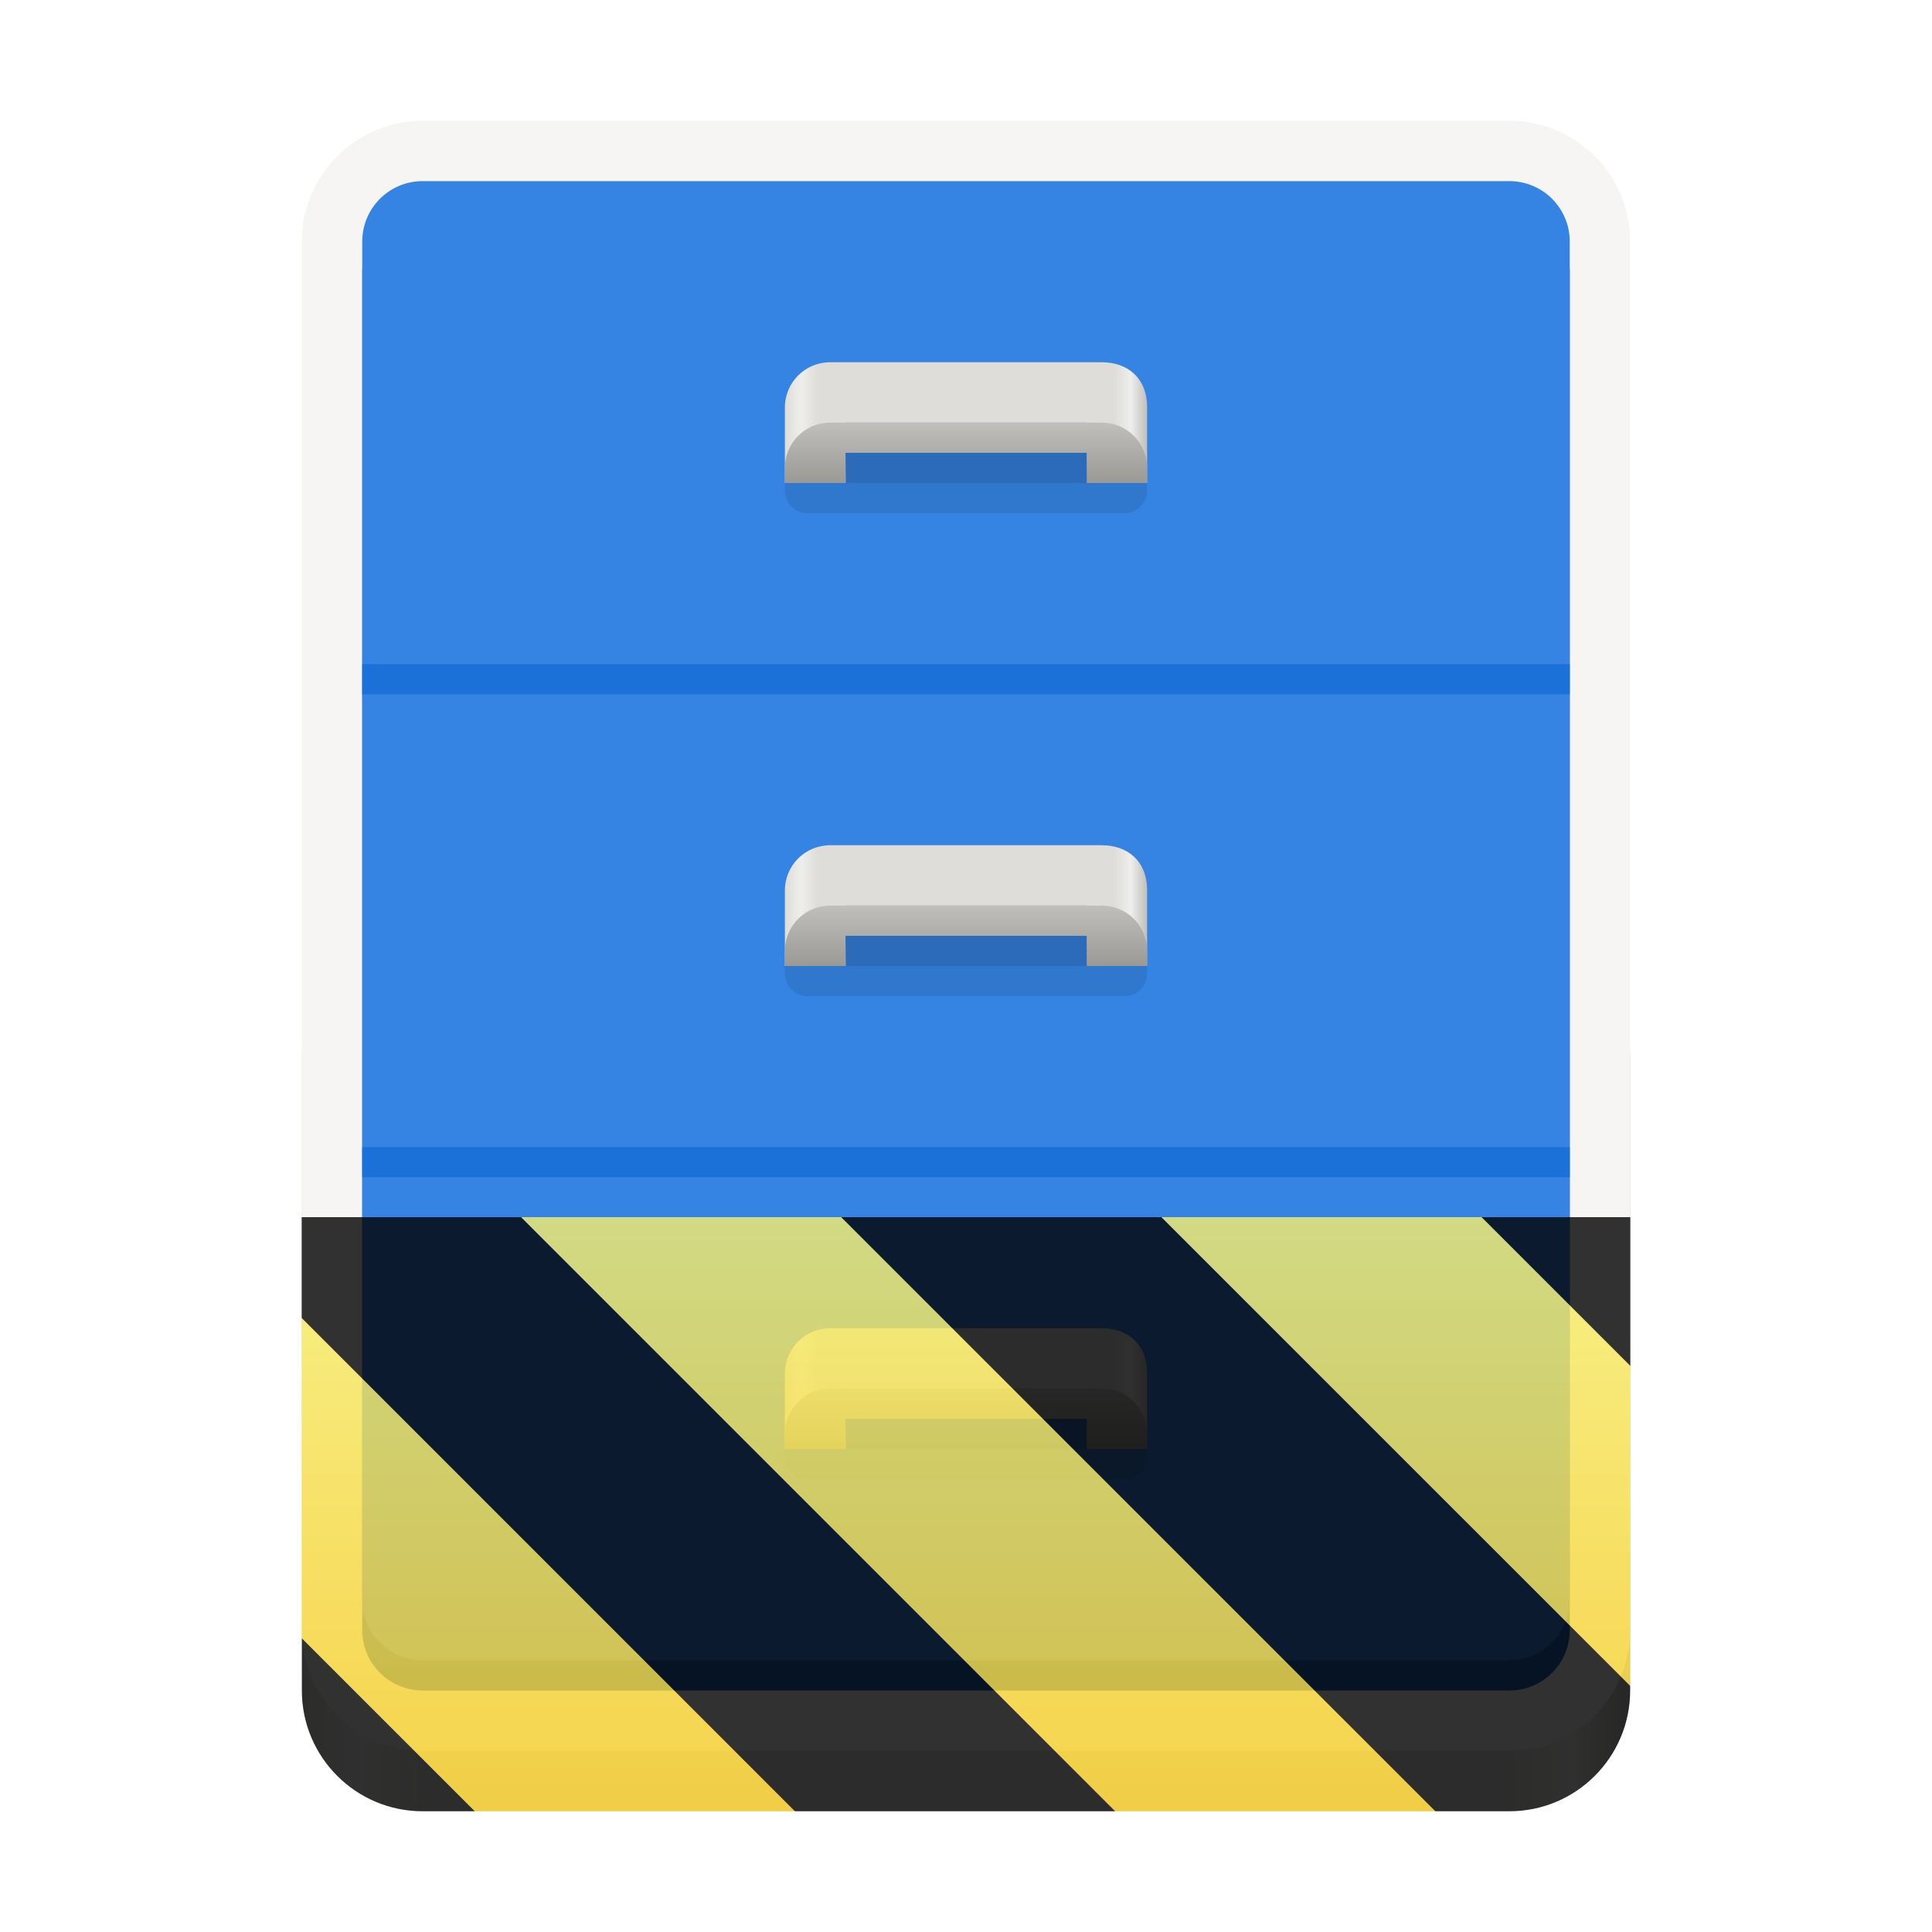
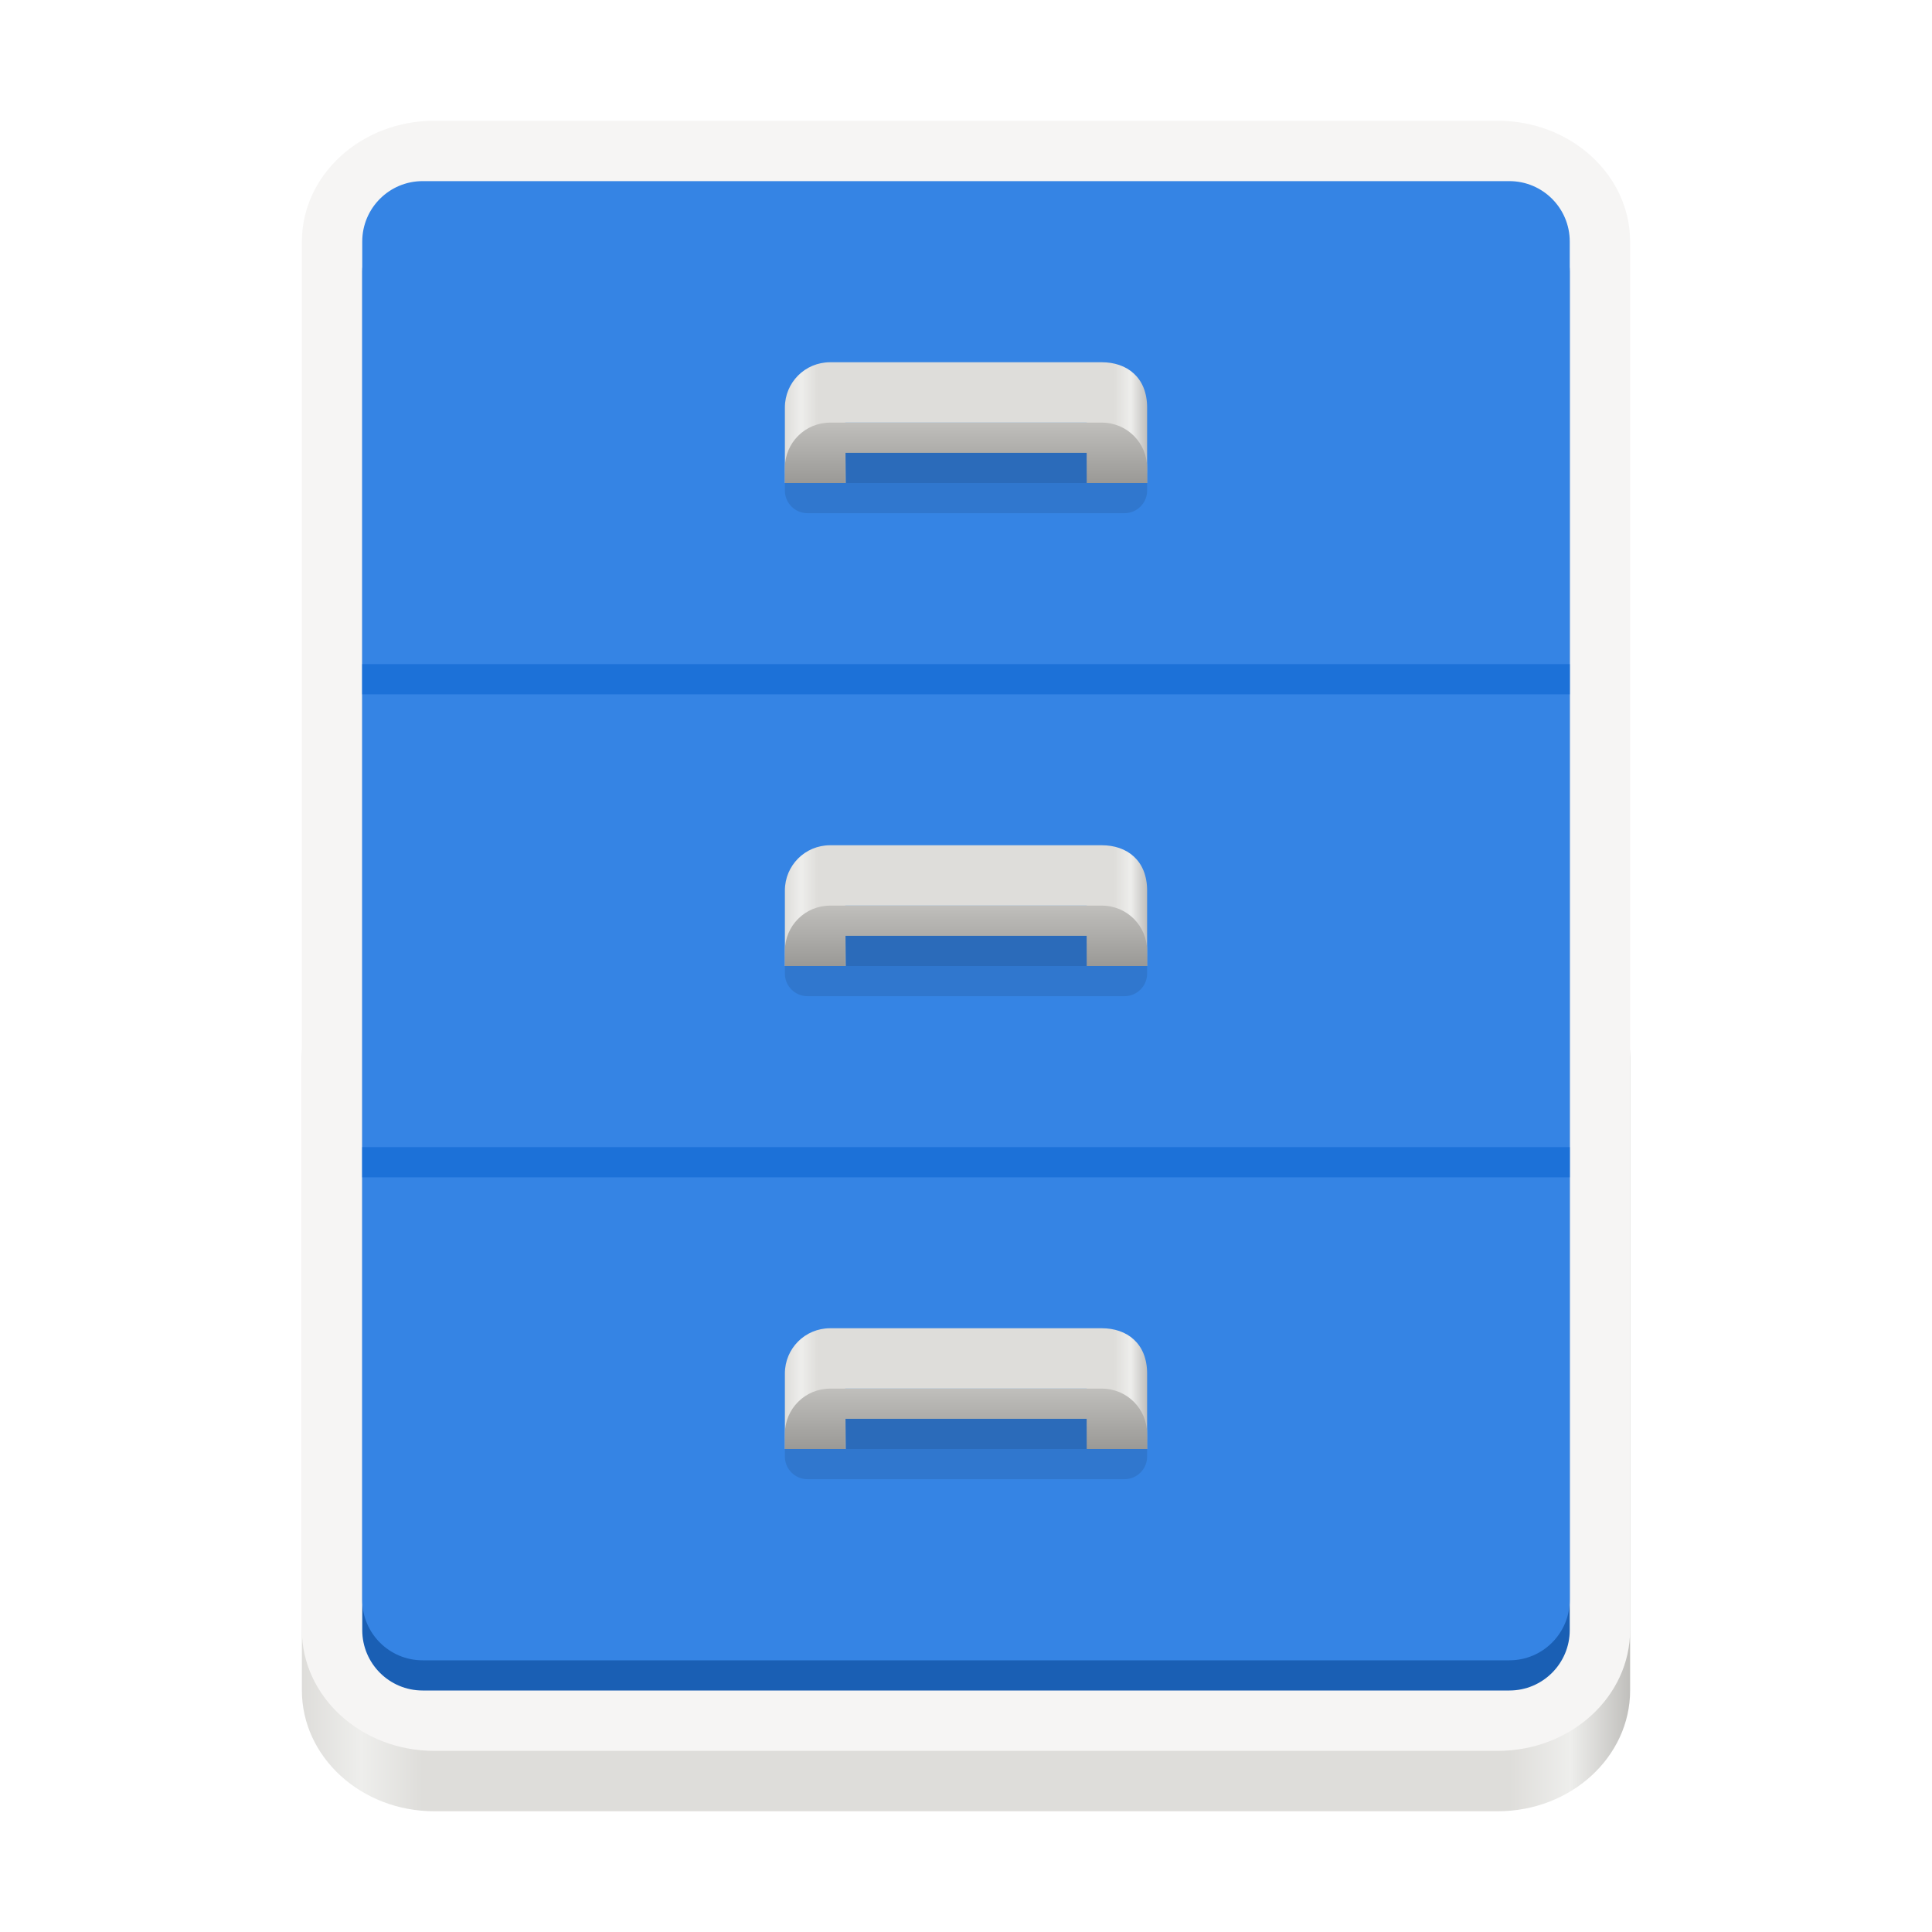
- <svg xmlns="http://www.w3.org/2000/svg" xmlns:xlink="http://www.w3.org/1999/xlink" width="128" height="128">
-   <defs>
-     <clipPath id="g">
-       <path d="M0 0h192v152H0z" />
-     </clipPath>
-     <clipPath id="m">
-       <path d="M0 0h192v152H0z" />
-     </clipPath>
-     <clipPath id="b">
-       <path d="M0 0h192v152H0z" />
-     </clipPath>
-     <clipPath id="K">
-       <path d="M0 0h128v128H0z" />
-     </clipPath>
-     <clipPath id="l">
-       <path d="M0 0h192v152H0z" />
-     </clipPath>
-     <clipPath id="c">
-       <path d="M0 0h192v152H0z" />
-     </clipPath>
-     <clipPath id="k">
-       <path d="M0 0h192v152H0z" />
-     </clipPath>
-     <clipPath id="j">
-       <path d="M0 0h192v152H0z" />
-     </clipPath>
-     <clipPath id="d">
-       <path d="M0 0h192v152H0z" />
-     </clipPath>
-     <clipPath id="i">
-       <path d="M0 0h192v152H0z" />
-     </clipPath>
-     <clipPath id="e">
-       <path d="M0 0h192v152H0z" />
-     </clipPath>
-     <clipPath id="h">
-       <path d="M0 0h192v152H0z" />
-     </clipPath>
-     <clipPath id="f">
-       <path d="M0 0h192v152H0z" />
-     </clipPath>
-     <clipPath id="H">
-       <path d="M0 0h128v128H0z" />
-     </clipPath>
-     <clipPath id="n">
-       <path d="M0 0h128v128H0z" />
-     </clipPath>
-     <clipPath id="M">
-       <path d="M0 0h128v128H0z" />
-     </clipPath>
-     <linearGradient id="v" gradientUnits="userSpaceOnUse" x1="50" y1="238" x2="74" y2="238" gradientTransform="translate(2 -162)">
-       <stop offset="0" stop-color="#deddda" />
-       <stop offset=".045" stop-color="#eeeeec" />
-       <stop offset=".091" stop-color="#deddda" />
-       <stop offset=".909" stop-color="#deddda" />
-       <stop offset=".955" stop-color="#eeeeec" />
-       <stop offset="1" stop-color="#c0bfbc" />
+ <svg xmlns="http://www.w3.org/2000/svg" xmlns:xlink="http://www.w3.org/1999/xlink" viewBox="0 0 128 128" style="display:inline;enable-background:new" version="1.0" id="svg11300" height="128" width="128">
+   <defs id="defs3">
+     <linearGradient id="linearGradient1245">
+       <stop id="stop1241" offset="0" style="stop-color:#9a9996;stop-opacity:1" />
+       <stop id="stop1243" offset="1" style="stop-color:#c0bfbc;stop-opacity:1" />
    </linearGradient>
-     <linearGradient id="aa" gradientUnits="userSpaceOnUse" x1="65" y1="204" x2="65" y2="200" gradientTransform="translate(0 -108)">
-       <stop offset="0" stop-color="#9a9996" />
-       <stop offset="1" stop-color="#c0bfbc" />
+     <linearGradient id="linearGradient1697">
+       <stop style="stop-color:#deddda;stop-opacity:1" offset="0" id="stop1685" />
+       <stop id="stop1687" offset="0.045" style="stop-color:#eeeeec;stop-opacity:1" />
+       <stop style="stop-color:#deddda;stop-opacity:1" offset="0.091" id="stop1689" />
+       <stop id="stop1691" offset="0.909" style="stop-color:#deddda;stop-opacity:1" />
+       <stop style="stop-color:#eeeeec;stop-opacity:1" offset="0.955" id="stop1693" />
+       <stop style="stop-color:#c0bfbc;stop-opacity:1" offset="1" id="stop1695" />
    </linearGradient>
-     <linearGradient id="p" gradientUnits="userSpaceOnUse" x1="50" y1="238" x2="74" y2="238" gradientTransform="translate(2 -194)">
-       <stop offset="0" stop-color="#deddda" />
-       <stop offset=".045" stop-color="#eeeeec" />
-       <stop offset=".091" stop-color="#deddda" />
-       <stop offset=".909" stop-color="#deddda" />
-       <stop offset=".955" stop-color="#eeeeec" />
-       <stop offset="1" stop-color="#c0bfbc" />
-     </linearGradient>
-     <linearGradient id="Q" gradientUnits="userSpaceOnUse" x1="50" y1="238" x2="74" y2="238" gradientTransform="translate(2 -194)">
-       <stop offset="0" stop-color="#deddda" />
-       <stop offset=".045" stop-color="#eeeeec" />
-       <stop offset=".091" stop-color="#deddda" />
-       <stop offset=".909" stop-color="#deddda" />
-       <stop offset=".955" stop-color="#eeeeec" />
-       <stop offset="1" stop-color="#c0bfbc" />
-     </linearGradient>
-     <linearGradient id="Y" gradientUnits="userSpaceOnUse" x1="50" y1="238" x2="74" y2="238" gradientTransform="translate(2 -130)">
-       <stop offset="0" stop-color="#deddda" />
-       <stop offset=".045" stop-color="#eeeeec" />
-       <stop offset=".091" stop-color="#deddda" />
-       <stop offset=".909" stop-color="#deddda" />
-       <stop offset=".955" stop-color="#eeeeec" />
-       <stop offset="1" stop-color="#c0bfbc" />
-     </linearGradient>
-     <linearGradient id="s" gradientUnits="userSpaceOnUse" x1="65" y1="204" x2="65" y2="200" gradientTransform="translate(0 -172)">
-       <stop offset="0" stop-color="#9a9996" />
-       <stop offset="1" stop-color="#c0bfbc" />
-     </linearGradient>
-     <linearGradient id="W" gradientUnits="userSpaceOnUse" x1="65" y1="204" x2="65" y2="200" gradientTransform="translate(0 -140)">
-       <stop offset="0" stop-color="#9a9996" />
-       <stop offset="1" stop-color="#c0bfbc" />
-     </linearGradient>
-     <linearGradient id="o" gradientUnits="userSpaceOnUse" x1="20" y1="238" x2="108" y2="238" gradientTransform="translate(0 -172)">
-       <stop offset="0" stop-color="#deddda" />
-       <stop offset=".045" stop-color="#eeeeec" />
-       <stop offset=".091" stop-color="#deddda" />
-       <stop offset=".909" stop-color="#deddda" />
-       <stop offset=".955" stop-color="#eeeeec" />
-       <stop offset="1" stop-color="#c0bfbc" />
-     </linearGradient>
-     <linearGradient id="U" gradientUnits="userSpaceOnUse" x1="50" y1="238" x2="74" y2="238" gradientTransform="translate(2 -162)">
-       <stop offset="0" stop-color="#deddda" />
-       <stop offset=".045" stop-color="#eeeeec" />
-       <stop offset=".091" stop-color="#deddda" />
-       <stop offset=".909" stop-color="#deddda" />
-       <stop offset=".955" stop-color="#eeeeec" />
-       <stop offset="1" stop-color="#c0bfbc" />
-     </linearGradient>
-     <linearGradient id="y" gradientUnits="userSpaceOnUse" x1="65" y1="204" x2="65" y2="200" gradientTransform="translate(0 -140)">
-       <stop offset="0" stop-color="#9a9996" />
-       <stop offset="1" stop-color="#c0bfbc" />
-     </linearGradient>
-     <linearGradient id="L" gradientUnits="userSpaceOnUse" x1="300" y1="235" x2="428" y2="235" gradientTransform="matrix(0 .37 -.98462 0 295.385 -30.36)">
-       <stop offset="0" stop-color="#f9f06b" />
-       <stop offset="1" stop-color="#f5c211" />
-     </linearGradient>
-     <linearGradient id="B" gradientUnits="userSpaceOnUse" x1="50" y1="238" x2="74" y2="238" gradientTransform="translate(2 -130)">
-       <stop offset="0" stop-color="#deddda" />
-       <stop offset=".045" stop-color="#eeeeec" />
-       <stop offset=".091" stop-color="#deddda" />
-       <stop offset=".909" stop-color="#deddda" />
-       <stop offset=".955" stop-color="#eeeeec" />
-       <stop offset="1" stop-color="#c0bfbc" />
-     </linearGradient>
-     <linearGradient id="S" gradientUnits="userSpaceOnUse" x1="65" y1="204" x2="65" y2="200" gradientTransform="translate(0 -172)">
-       <stop offset="0" stop-color="#9a9996" />
-       <stop offset="1" stop-color="#c0bfbc" />
-     </linearGradient>
-     <linearGradient id="E" gradientUnits="userSpaceOnUse" x1="65" y1="204" x2="65" y2="200" gradientTransform="translate(0 -108)">
-       <stop offset="0" stop-color="#9a9996" />
-       <stop offset="1" stop-color="#c0bfbc" />
-     </linearGradient>
-     <linearGradient id="P" gradientUnits="userSpaceOnUse" x1="20" y1="238" x2="108" y2="238" gradientTransform="translate(0 -172)">
-       <stop offset="0" stop-color="#deddda" />
-       <stop offset=".045" stop-color="#eeeeec" />
-       <stop offset=".091" stop-color="#deddda" />
-       <stop offset=".909" stop-color="#deddda" />
-       <stop offset=".955" stop-color="#eeeeec" />
-       <stop offset="1" stop-color="#c0bfbc" />
-     </linearGradient>
-     <mask id="u">
-       <g filter="url(#a)">
-         <path fill-opacity=".1" d="M0 0h128v128H0z" />
+     <linearGradient gradientUnits="userSpaceOnUse" y2="238" x2="108" y1="238" x1="20" id="linearGradient1049" xlink:href="#linearGradient1697" />
+     <linearGradient y2="238" x2="74" y1="238" x1="50" gradientTransform="translate(2,-22)" gradientUnits="userSpaceOnUse" id="linearGradient1185" xlink:href="#linearGradient1697" />
+     <linearGradient y2="200" x2="65" y1="204" x1="65" gradientUnits="userSpaceOnUse" id="linearGradient1348" xlink:href="#linearGradient1245" />
+   </defs>
+   <g transform="translate(0,-172)" style="display:inline" id="layer1">
+     <g style="display:inline" id="layer9">
+       <g transform="matrix(0.25,0,0,-0.25,-6,217)" id="g15447-1" />
+       <g id="g1207">
+         <rect ry="8.018" rx="8.773" y="234" x="20" height="58" width="88" id="rect1041" style="opacity:1;vector-effect:none;fill:url(#linearGradient1049);fill-opacity:1;stroke:none;stroke-width:0.012px;stroke-linecap:butt;stroke-linejoin:miter;stroke-miterlimit:4;stroke-dasharray:none;stroke-dashoffset:0;stroke-opacity:1;marker:none;marker-start:none;marker-mid:none;marker-end:none;paint-order:normal" />
+         <rect style="opacity:1;vector-effect:none;fill:#f6f5f4;fill-opacity:1;stroke:none;stroke-width:0.012px;stroke-linecap:butt;stroke-linejoin:miter;stroke-miterlimit:4;stroke-dasharray:none;stroke-dashoffset:0;stroke-opacity:1;marker:none;marker-start:none;marker-mid:none;marker-end:none;paint-order:normal" id="rect15435-6" width="88" height="108" x="20" y="180" rx="8.773" ry="8.018" />
+         <rect ry="4.002" rx="4" y="186" x="24" height="98" width="80" id="rect1167" style="display:inline;opacity:1;vector-effect:none;fill:#1a5fb4;fill-opacity:1;stroke:none;stroke-width:0.012px;stroke-linecap:butt;stroke-linejoin:miter;stroke-miterlimit:4;stroke-dasharray:none;stroke-dashoffset:0;stroke-opacity:1;marker:none;marker-start:none;marker-mid:none;marker-end:none;paint-order:normal;enable-background:new" />
+         <rect style="display:inline;opacity:1;vector-effect:none;fill:#3584e4;fill-opacity:1;stroke:none;stroke-width:0.012px;stroke-linecap:butt;stroke-linejoin:miter;stroke-miterlimit:4;stroke-dasharray:none;stroke-dashoffset:0;stroke-opacity:1;marker:none;marker-start:none;marker-mid:none;marker-end:none;paint-order:normal;enable-background:new" id="rect15441-8" width="80" height="98" x="24" y="184" rx="4" ry="4.002" />
+         <rect style="display:inline;opacity:1;vector-effect:none;fill:#1c71d8;fill-opacity:1;stroke:none;stroke-width:0.012px;stroke-linecap:butt;stroke-linejoin:miter;stroke-miterlimit:4;stroke-dasharray:none;stroke-dashoffset:0;stroke-opacity:1;marker:none;marker-start:none;marker-mid:none;marker-end:none;paint-order:normal;enable-background:new" id="rect15443-6" width="80" height="2" x="24" y="216" rx="0" ry="0" />
+         <rect style="display:inline;opacity:1;vector-effect:none;fill:#1c71d8;fill-opacity:1;stroke:none;stroke-width:0.012px;stroke-linecap:butt;stroke-linejoin:miter;stroke-miterlimit:4;stroke-dasharray:none;stroke-dashoffset:0;stroke-opacity:1;marker:none;marker-start:none;marker-mid:none;marker-end:none;paint-order:normal;enable-background:new" id="rect15461-2" width="80" height="2" x="24" y="248" rx="0" ry="0" />
+         <g id="g1088">
+           <path id="path26035" d="m 55,196 h 18 c 1.662,0 3,1 3,3 v 5 H 72.031 L 72,200 H 56 l 0.031,4 H 52 v -5 c 0,-1.662 1.338,-3 3,-3 z" style="opacity:1;vector-effect:none;fill:url(#linearGradient1185);fill-opacity:1;stroke:none;stroke-width:0.012px;stroke-linecap:butt;stroke-linejoin:miter;stroke-miterlimit:4;stroke-dasharray:none;stroke-dashoffset:0;stroke-opacity:1;marker:none;marker-start:none;marker-mid:none;marker-end:none;paint-order:normal" />
+           <rect style="opacity:0.1;fill:#000000;fill-opacity:1;stroke:none;stroke-width:4;stroke-linecap:butt;stroke-linejoin:miter;stroke-miterlimit:4;stroke-dasharray:none;stroke-dashoffset:0;stroke-opacity:1" id="rect1059" width="24" height="4" x="52" y="202" ry="1.5" />
+           <path style="opacity:1;fill:url(#linearGradient1348);fill-opacity:1;stroke:none;stroke-width:4;stroke-linecap:butt;stroke-linejoin:miter;stroke-miterlimit:4;stroke-dasharray:none;stroke-dashoffset:0;stroke-opacity:1" d="m 55,200 c -1.662,0 -3,1.338 -3,3 v 1 h 4 v -2 h 16 v 2 h 4 v -1 c 0,-1.662 -1.338,-3 -3,-3 z" id="rect1061" />
+           <rect y="202" x="56" height="2" width="16" id="rect1189" style="opacity:0.1;fill:#000000;fill-opacity:1;stroke:none;stroke-width:4;stroke-linecap:butt;stroke-linejoin:miter;stroke-miterlimit:4;stroke-dasharray:none;stroke-dashoffset:0;stroke-opacity:1" />
+         </g>
+         <use x="0" y="0" xlink:href="#g1088" id="use1090" transform="translate(0,32)" width="100%" height="100%" />
+         <use height="100%" width="100%" transform="translate(0,64)" id="use1092" xlink:href="#g1088" y="0" x="0" />
      </g>
-     </mask>
-     <mask id="r">
-       <g filter="url(#a)">
-         <path fill-opacity=".1" d="M0 0h128v128H0z" />
-       </g>
-     </mask>
-     <mask id="ab">
-       <g filter="url(#a)">
-         <path fill-opacity=".1" d="M0 0h128v128H0z" />
-       </g>
-     </mask>
-     <mask id="x">
-       <g filter="url(#a)">
-         <path fill-opacity=".1" d="M0 0h128v128H0z" />
-       </g>
-     </mask>
-     <mask id="X">
-       <g filter="url(#a)">
-         <path fill-opacity=".1" d="M0 0h128v128H0z" />
-       </g>
-     </mask>
-     <mask id="T">
-       <g filter="url(#a)">
-         <path fill-opacity=".1" d="M0 0h128v128H0z" />
-       </g>
-     </mask>
-     <mask id="A">
-       <g filter="url(#a)">
-         <path fill-opacity=".1" d="M0 0h128v128H0z" />
-       </g>
-     </mask>
-     <mask id="ad">
-       <use xlink:href="#J" />
-     </mask>
-     <mask id="V">
-       <g filter="url(#a)">
-         <path fill-opacity=".1" d="M0 0h128v128H0z" />
-       </g>
-     </mask>
-     <mask id="D">
-       <g filter="url(#a)">
-         <path fill-opacity=".1" d="M0 0h128v128H0z" />
-       </g>
-     </mask>
-     <mask id="Z">
-       <g filter="url(#a)">
-         <path fill-opacity=".1" d="M0 0h128v128H0z" />
-       </g>
-     </mask>
-     <mask id="R">
-       <g filter="url(#a)">
-         <path fill-opacity=".1" d="M0 0h128v128H0z" />
-       </g>
-     </mask>
-     <mask id="G">
-       <g filter="url(#a)">
-         <path fill-opacity=".1" d="M0 0h128v128H0z" />
-       </g>
-     </mask>
-     <mask id="O">
-       <g filter="url(#a)">
-         <path fill-opacity=".8" d="M0 0h128v128H0z" />
-       </g>
-     </mask>
-     <g id="w" clip-path="url(#d)">
-       <path d="M61.5 78h21a1.5 1.5 0 011.5 1.5v1a1.5 1.5 0 01-1.5 1.5h-21a1.5 1.5 0 01-1.5-1.5v-1a1.5 1.5 0 011.5-1.5zm0 0" />
    </g>
-     <g id="F" clip-path="url(#g)">
-       <path d="M64 110h16v2H64zm0 0" />
-     </g>
-     <g id="C" clip-path="url(#f)">
-       <path d="M61.5 110h21a1.5 1.5 0 011.5 1.5v1a1.5 1.5 0 01-1.5 1.5h-21a1.5 1.5 0 01-1.5-1.5v-1a1.5 1.5 0 011.5-1.5zm0 0" />
-     </g>
-     <g id="J" clip-path="url(#H)" filter="url(#a)">
-       <use xlink:href="#I" />
-     </g>
-     <g id="z" clip-path="url(#e)">
-       <path d="M64 78h16v2H64zm0 0" />
-     </g>
-     <g id="I" clip-path="url(#n)">
-       <path d="M28 62h72a8 8 0 018 8v42a8 8 0 01-8 8H28a8 8 0 01-8-8V70a8 8 0 018-8zm0 0" fill="url(#o)" />
-       <path d="M28 8h72a8 8 0 018 8v92a8 8 0 01-8 8H28a8 8 0 01-8-8V16a8 8 0 018-8zm0 0" fill="#f6f5f4" />
-       <path d="M28 14h72c2.21 0 4 1.79 4 4v90c0 2.21-1.79 4-4 4H28c-2.21 0-4-1.79-4-4V18c0-2.21 1.79-4 4-4zm0 0" fill="#1a5fb4" />
-       <path d="M28 12h72c2.21 0 4 1.79 4 4v90c0 2.21-1.79 4-4 4H28c-2.21 0-4-1.79-4-4V16c0-2.21 1.79-4 4-4zm0 0" fill="#3584e4" />
-       <path d="M24 44h80v2H24zm0 0M24 76h80v2H24zm0 0" fill="#1c71d8" />
-       <path d="M55 24h18c1.66 0 3 1 3 3v5h-3.969L72 28H56l.031 4H52v-5c0-1.66 1.34-3 3-3zm0 0" fill="url(#p)" />
-       <use xlink:href="#q" transform="translate(-8 -16)" mask="url(#r)" />
-       <path d="M55 28c-1.66 0-3 1.34-3 3v1h4v-2h16v2h4v-1c0-1.66-1.34-3-3-3zm0 0" fill="url(#s)" />
-       <use xlink:href="#t" transform="translate(-8 -16)" mask="url(#u)" />
-       <path d="M55 56h18c1.66 0 3 1 3 3v5h-3.969L72 60H56l.031 4H52v-5c0-1.66 1.34-3 3-3zm0 0" fill="url(#v)" />
-       <use xlink:href="#w" transform="translate(-8 -16)" mask="url(#x)" />
-       <path d="M55 60c-1.66 0-3 1.34-3 3v1h4v-2h16v2h4v-1c0-1.66-1.34-3-3-3zm0 0" fill="url(#y)" />
-       <use xlink:href="#z" transform="translate(-8 -16)" mask="url(#A)" />
-       <path d="M55 88h18c1.66 0 3 1 3 3v5h-3.969L72 92H56l.031 4H52v-5c0-1.66 1.34-3 3-3zm0 0" fill="url(#B)" />
-       <use xlink:href="#C" transform="translate(-8 -16)" mask="url(#D)" />
-       <path d="M55 92c-1.66 0-3 1.34-3 3v1h4v-2h16v2h4v-1c0-1.66-1.34-3-3-3zm0 0" fill="url(#E)" />
-       <use xlink:href="#F" transform="translate(-8 -16)" mask="url(#G)" />
-     </g>
-     <g id="t" clip-path="url(#c)">
-       <path d="M64 46h16v2H64zm0 0" />
-     </g>
-     <g id="q" clip-path="url(#b)">
-       <path d="M61.5 46h21a1.5 1.5 0 011.5 1.5v1a1.5 1.5 0 01-1.5 1.5h-21a1.5 1.5 0 01-1.5-1.5v-1a1.5 1.5 0 011.5-1.5zm0 0" />
-     </g>
-     <g id="N" clip-path="url(#K)">
-       <path d="M128 80.64V128H0V80.64zm0 0" fill="url(#L)" />
-       <path d="M13.309 80.64L60.664 128H81.88l-47.36-47.36zm42.421 0L103.094 128h21.215L76.945 80.64zm42.43 0L128 110.48V89.27l-8.629-8.63zM0 88.548v21.215L18.238 128h21.215zm0 0" />
-     </g>
-     <g id="ac" clip-path="url(#M)">
-       <use xlink:href="#N" mask="url(#O)" />
-     </g>
-     <filter id="a" filterUnits="objectBoundingBox" x="0%" y="0%" width="100%" height="100%">
-       <feColorMatrix in="SourceGraphic" values="0 0 0 0 1 0 0 0 0 1 0 0 0 0 1 0 0 0 1 0" />
-     </filter>
-   </defs>
-   <path d="M28 62h72a8 8 0 018 8v42a8 8 0 01-8 8H28a8 8 0 01-8-8V70a8 8 0 018-8zm0 0" fill="url(#P)" />
-   <path d="M28 8h72a8 8 0 018 8v92a8 8 0 01-8 8H28a8 8 0 01-8-8V16a8 8 0 018-8zm0 0" fill="#f6f5f4" />
-   <path d="M28 14h72c2.21 0 4 1.79 4 4v90c0 2.21-1.79 4-4 4H28c-2.21 0-4-1.79-4-4V18c0-2.21 1.79-4 4-4zm0 0" fill="#1a5fb4" />
-   <path d="M28 12h72c2.21 0 4 1.79 4 4v90c0 2.21-1.79 4-4 4H28c-2.21 0-4-1.79-4-4V16c0-2.21 1.79-4 4-4zm0 0" fill="#3584e4" />
-   <path d="M24 44h80v2H24zm0 0M24 76h80v2H24zm0 0" fill="#1c71d8" />
-   <path d="M55 24h18c1.66 0 3 1 3 3v5h-3.969L72 28H56l.031 4H52v-5c0-1.66 1.34-3 3-3zm0 0" fill="url(#Q)" />
-   <use xlink:href="#q" transform="translate(-8 -16)" mask="url(#R)" />
-   <path d="M55 28c-1.66 0-3 1.34-3 3v1h4v-2h16v2h4v-1c0-1.66-1.34-3-3-3zm0 0" fill="url(#S)" />
-   <use xlink:href="#t" transform="translate(-8 -16)" mask="url(#T)" />
-   <path d="M55 56h18c1.66 0 3 1 3 3v5h-3.969L72 60H56l.031 4H52v-5c0-1.66 1.34-3 3-3zm0 0" fill="url(#U)" />
-   <use xlink:href="#w" transform="translate(-8 -16)" mask="url(#V)" />
-   <path d="M55 60c-1.66 0-3 1.34-3 3v1h4v-2h16v2h4v-1c0-1.66-1.34-3-3-3zm0 0" fill="url(#W)" />
-   <use xlink:href="#z" transform="translate(-8 -16)" mask="url(#X)" />
-   <path d="M55 88h18c1.66 0 3 1 3 3v5h-3.969L72 92H56l.031 4H52v-5c0-1.66 1.34-3 3-3zm0 0" fill="url(#Y)" />
-   <use xlink:href="#C" transform="translate(-8 -16)" mask="url(#Z)" />
-   <path d="M55 92c-1.66 0-3 1.34-3 3v1h4v-2h16v2h4v-1c0-1.66-1.34-3-3-3zm0 0" fill="url(#aa)" />
-   <use xlink:href="#F" transform="translate(-8 -16)" mask="url(#ab)" />
-   <use xlink:href="#ac" mask="url(#ad)" />
+   </g>
</svg>
